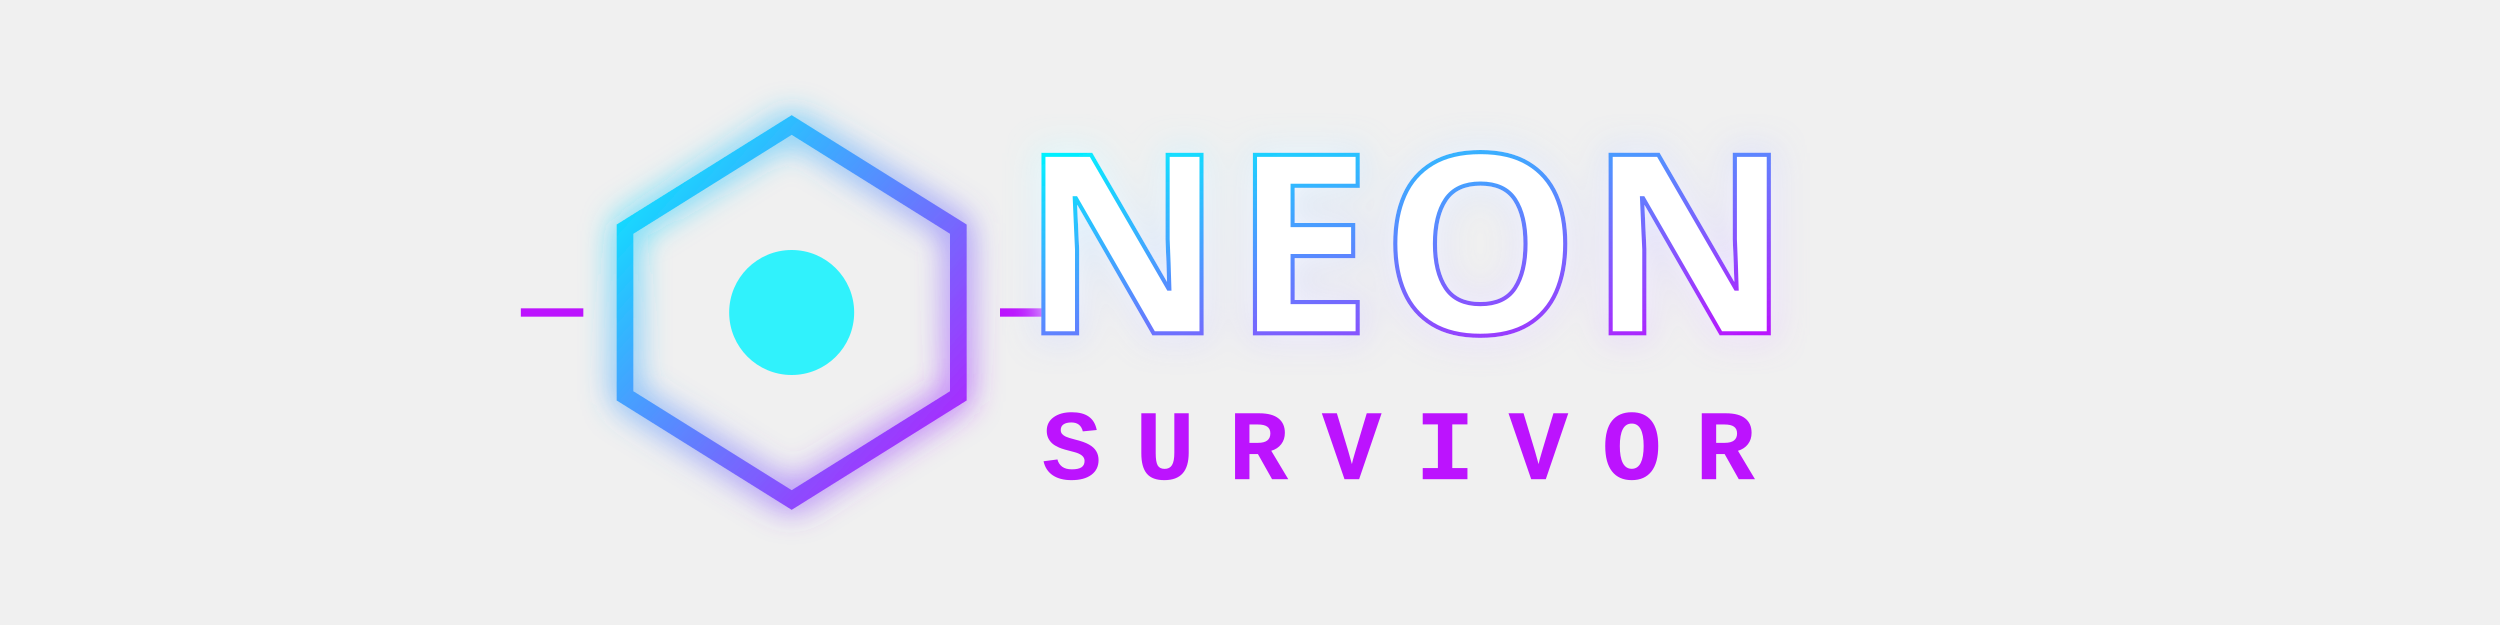
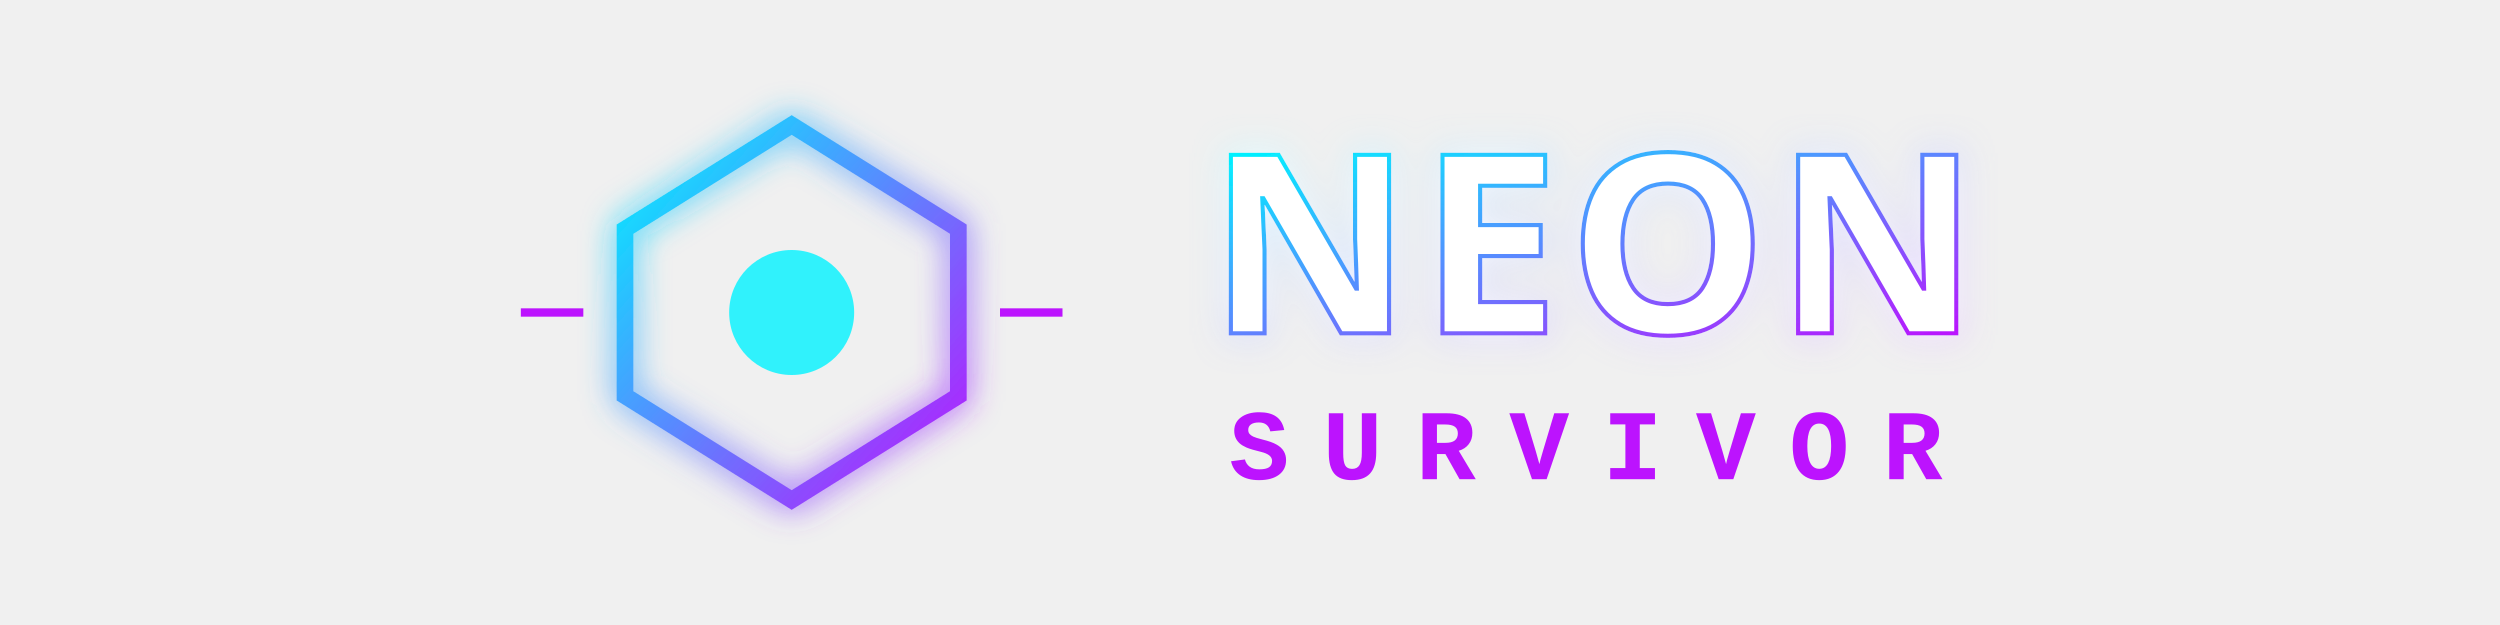
<svg xmlns="http://www.w3.org/2000/svg" width="600" height="150" viewBox="0 0 600 150">
  <defs>
    <filter id="icon-glow" x="-50%" y="-50%" width="200%" height="200%">
      <feGaussianBlur stdDeviation="4" result="coloredBlur" />
      <feMerge>
        <feMergeNode in="coloredBlur" />
        <feMergeNode in="SourceGraphic" />
      </feMerge>
    </filter>
    <linearGradient id="main-grad" x1="0%" y1="0%" x2="100%" y2="100%">
      <stop offset="0%" style="stop-color:#00f3ff;stop-opacity:1" />
      <stop offset="100%" style="stop-color:#bc13fe;stop-opacity:1" />
    </linearGradient>
  </defs>
  <g transform="translate(190, 75)">
    <path d="M -40,-20 L -40,20 L 0,45 L 40,20 L 40,-20 L 0,-45 Z" fill="none" stroke="url(#main-grad)" stroke-width="4" filter="url(#icon-glow)" />
    <circle cx="0" cy="0" r="15" fill="#00f3ff" opacity="0.8">
      <animate attributeName="opacity" values="0.8;0.2;0.8" dur="2s" repeatCount="indefinite" />
      <animate attributeName="r" values="15;20;15" dur="2s" repeatCount="indefinite" />
    </circle>
    <line x1="-50" y1="0" x2="-65" y2="0" stroke="#bc13fe" stroke-width="2" />
    <line x1="50" y1="0" x2="65" y2="0" stroke="#bc13fe" stroke-width="2" />
  </g>
-   <g transform="translate(245, 0)">
+   <g transform="translate(290, 0)">
    <text x="0" y="80" font-family="Verdana, sans-serif" font-weight="900" font-size="60" fill="#fff" stroke="url(#main-grad)" stroke-width="1" filter="url(#icon-glow)" letter-spacing="2">
      NEON
    </text>
    <text x="5" y="115" font-family="Courier New, monospace" font-weight="bold" font-size="24" fill="#bc13fe" letter-spacing="8">
      SURVIVOR
    </text>
  </g>
</svg>
